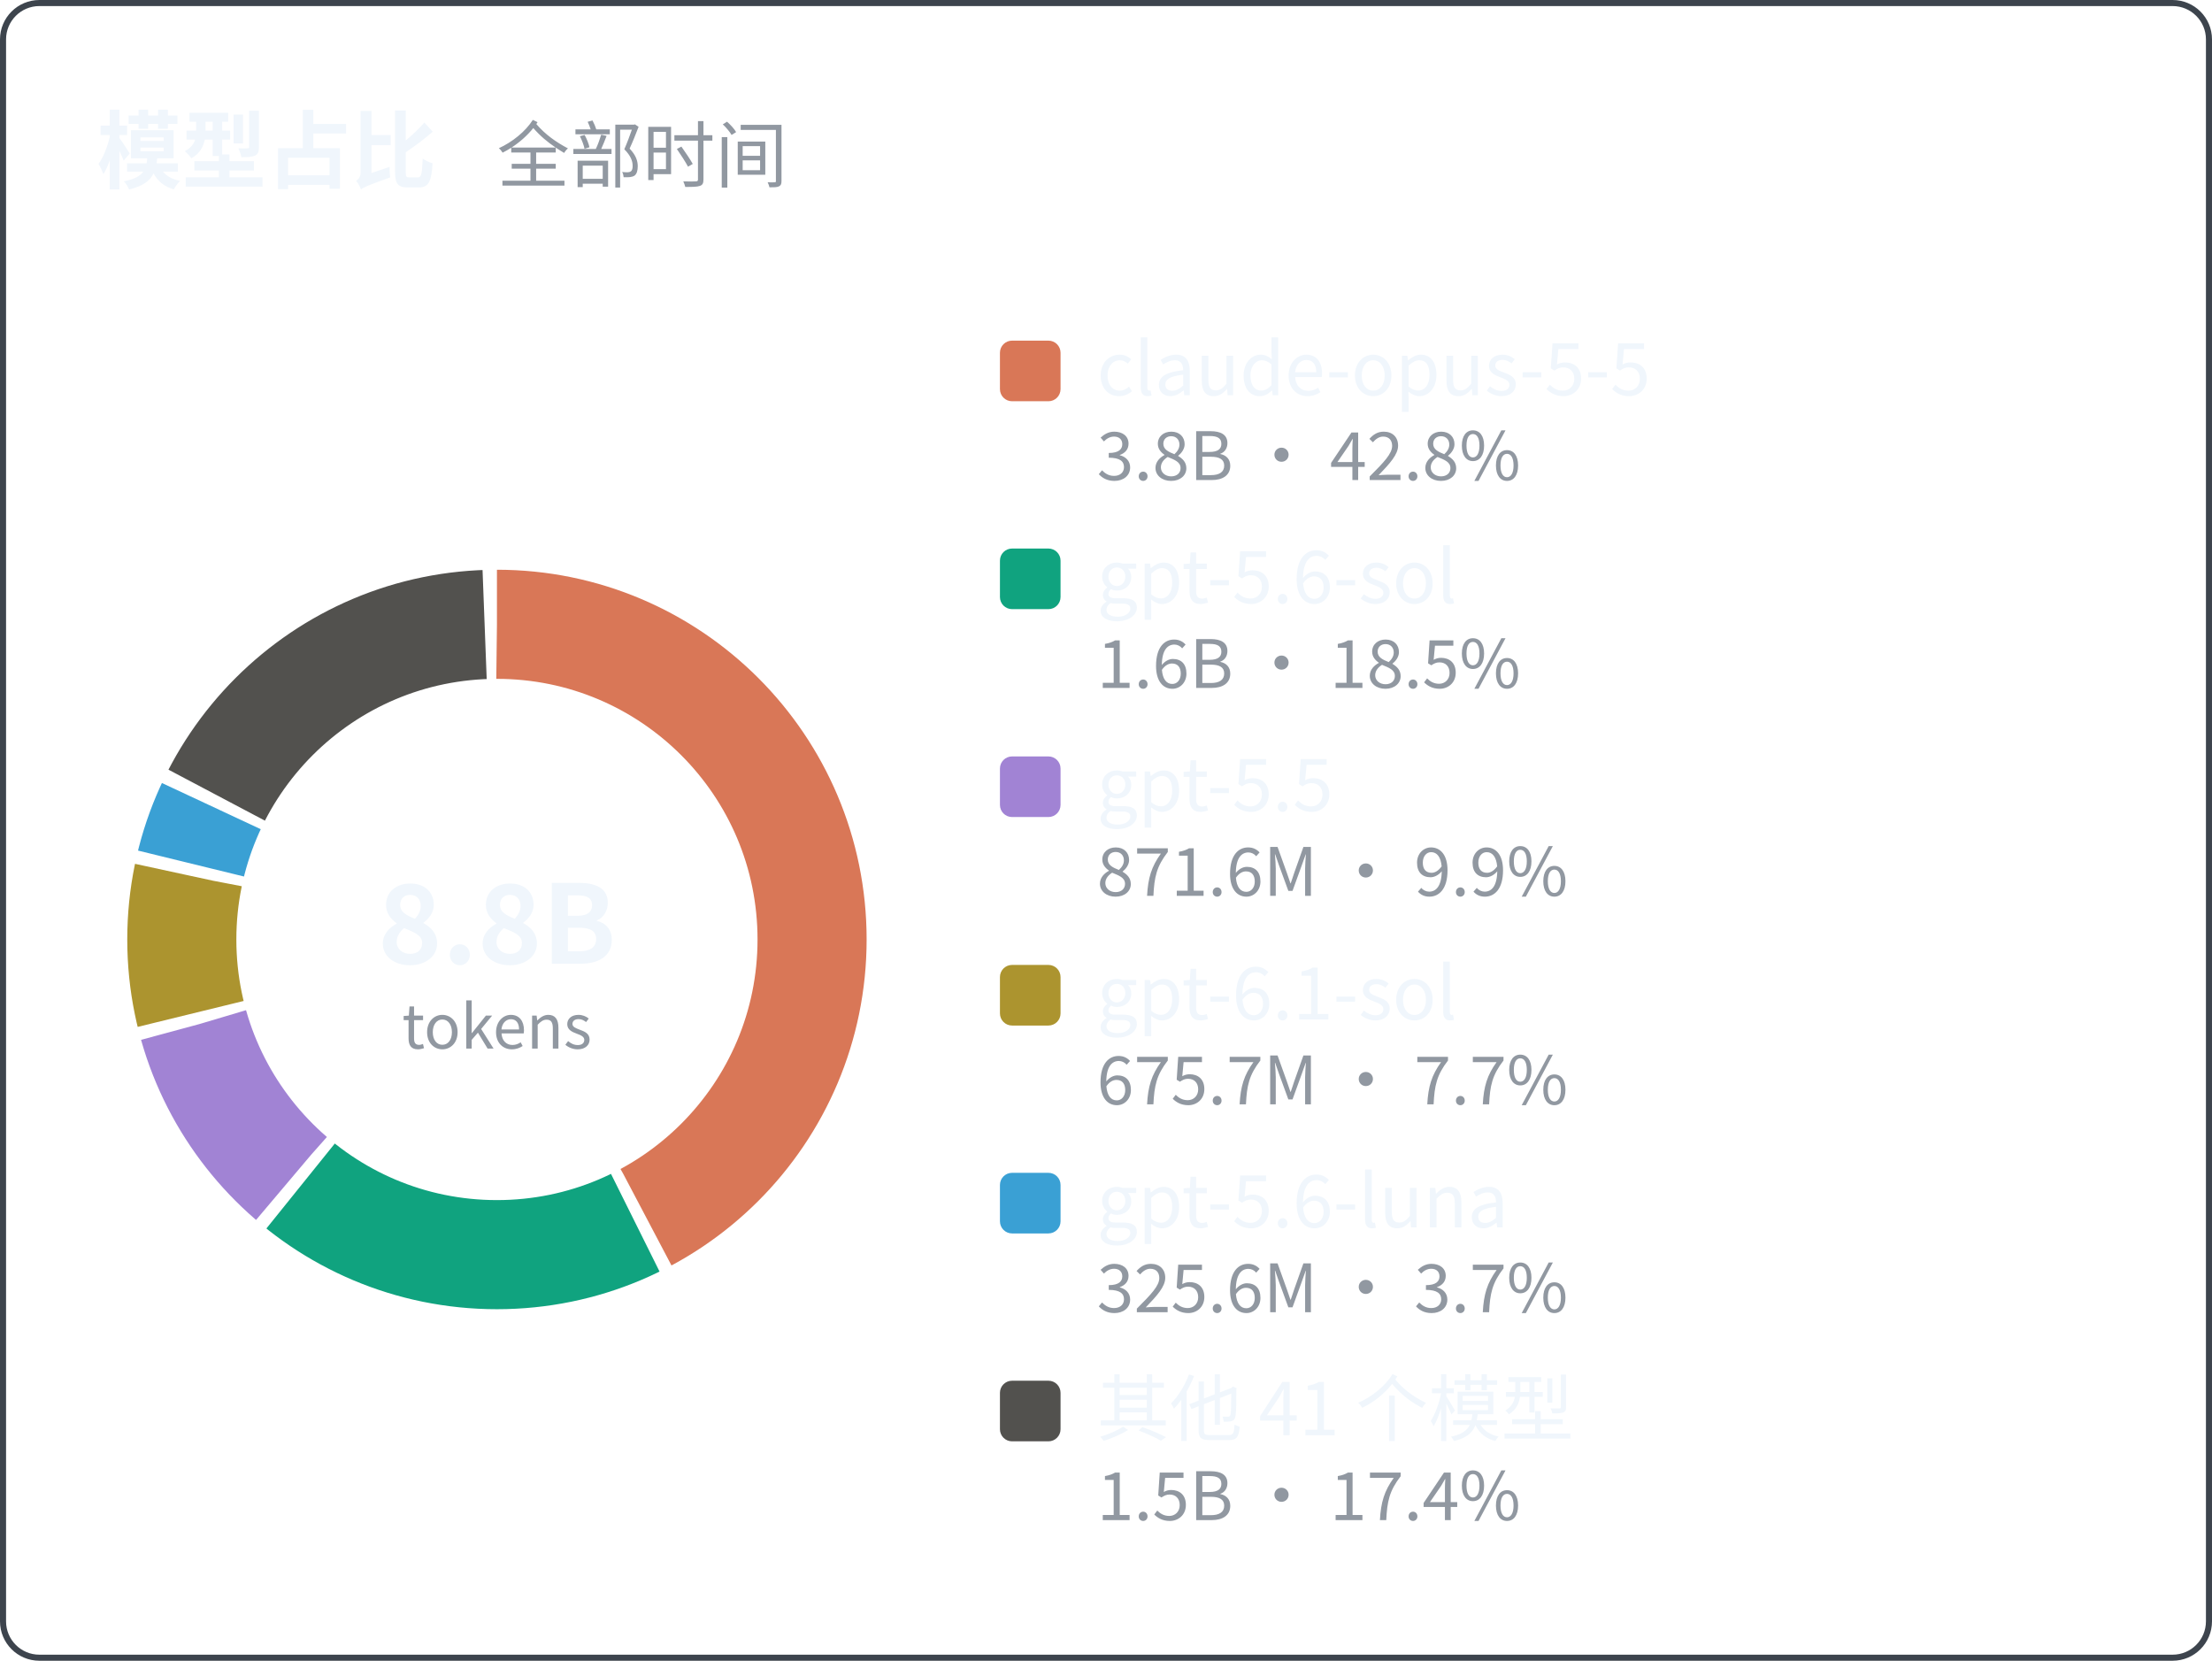
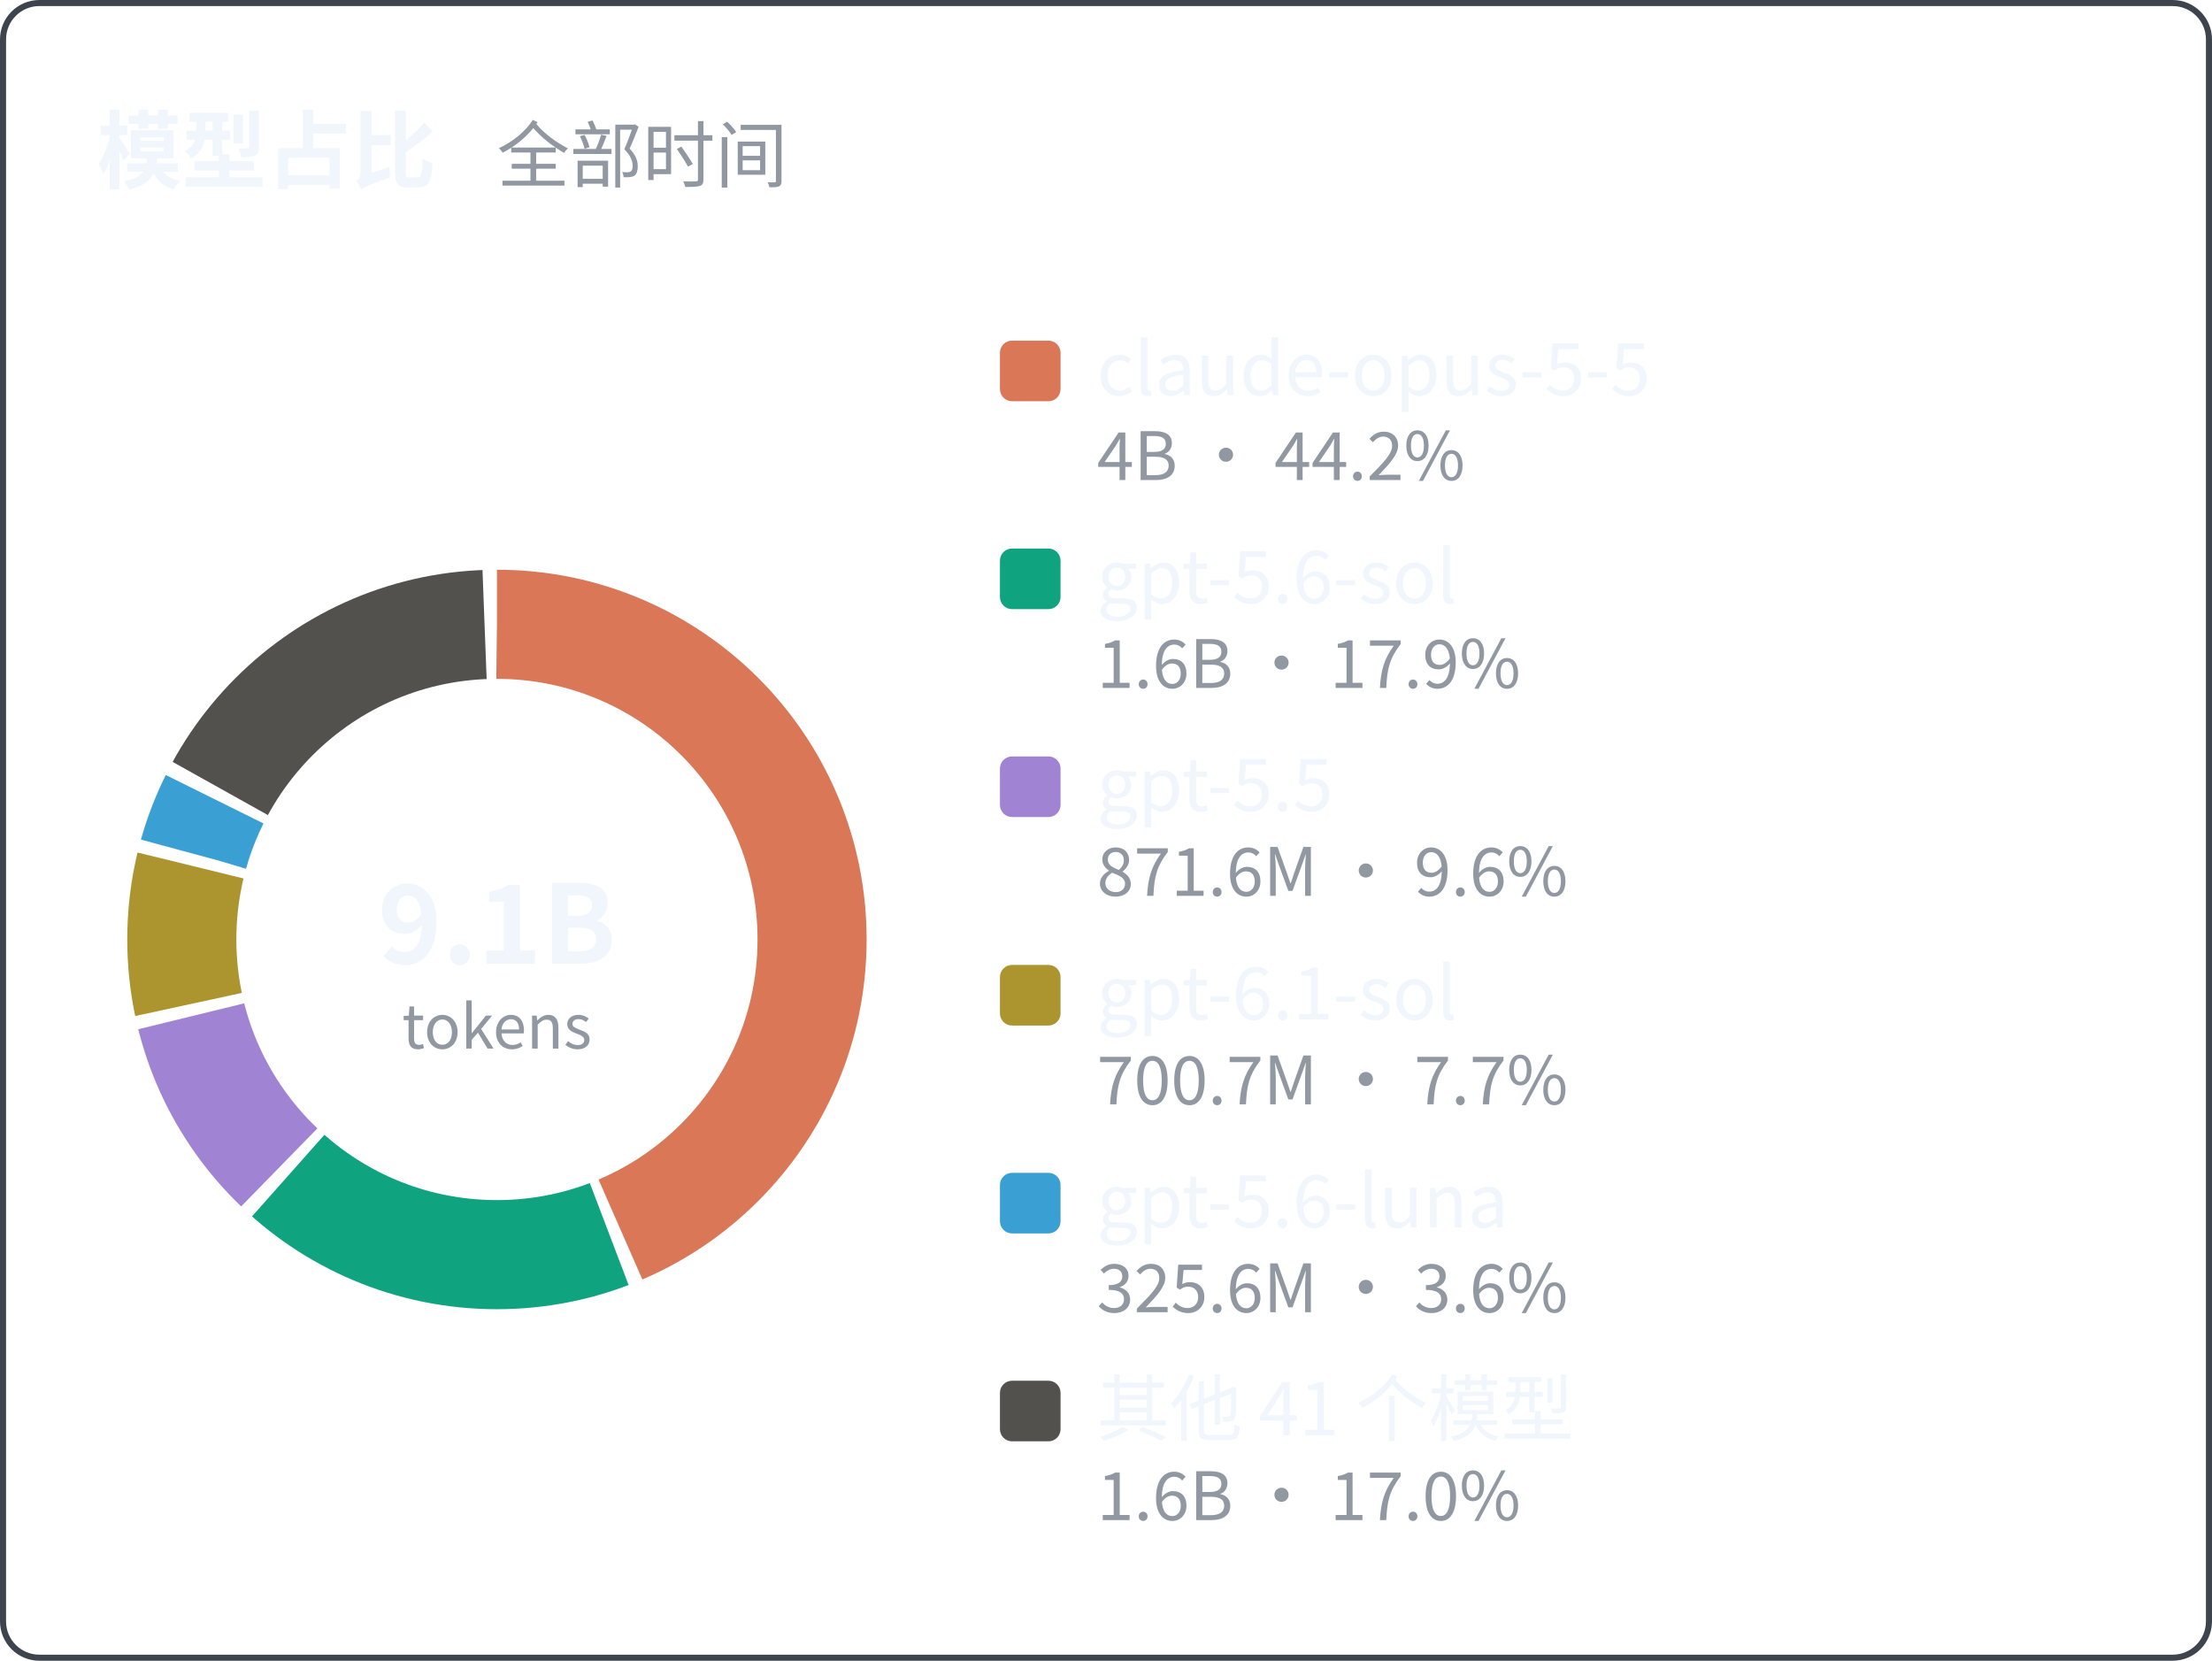
<svg xmlns="http://www.w3.org/2000/svg" width="365" height="274" viewBox="0 0 365 274" font-family="system-ui, -apple-system, 'Segoe UI', 'PingFang SC', 'Microsoft YaHei', 'Noto Sans CJK SC', sans-serif">
  <rect x="0.5" y="0.5" width="364" height="273" rx="6" fill="none" stroke="#3d444d" />
  <text x="16" y="30" font-size="14" font-weight="600" fill="#f0f6fc">模型占比<tspan dx="10" font-size="12" font-weight="400" fill="#9198a1">全部时间</tspan>
  </text>
-   <circle cx="82" cy="155" r="52" fill="none" stroke="#d97757" stroke-width="18" stroke-dasharray="137.75 326.73" stroke-dashoffset="-0.00" transform="rotate(-90 82 155)" />
-   <circle cx="82" cy="155" r="52" fill="none" stroke="#10a37f" stroke-width="18" stroke-dasharray="58.61 326.73" stroke-dashoffset="-139.75" transform="rotate(-90 82 155)" />
-   <circle cx="82" cy="155" r="52" fill="none" stroke="#a183d4" stroke-width="18" stroke-dasharray="30.32 326.73" stroke-dashoffset="-200.36" transform="rotate(-90 82 155)" />
-   <circle cx="82" cy="155" r="52" fill="none" stroke="#ac942f" stroke-width="18" stroke-dasharray="23.05 326.73" stroke-dashoffset="-232.67" transform="rotate(-90 82 155)" />
-   <circle cx="82" cy="155" r="52" fill="none" stroke="#3aa0d4" stroke-width="18" stroke-dasharray="10.07 326.73" stroke-dashoffset="-257.72" transform="rotate(-90 82 155)" />
-   <circle cx="82" cy="155" r="52" fill="none" stroke="#52514e" stroke-width="18" stroke-dasharray="54.93 326.73" stroke-dashoffset="-269.80" transform="rotate(-90 82 155)" />
-   <text x="82" y="159" font-size="18" font-weight="600" text-anchor="middle" fill="#f0f6fc">8.8B</text>
+   <circle cx="82" cy="155" r="52" fill="none" stroke="#d97757" stroke-width="18" stroke-dasharray="142.44 326.73" stroke-dashoffset="-0.00" transform="rotate(-90 82 155)" />
+   <circle cx="82" cy="155" r="52" fill="none" stroke="#10a37f" stroke-width="18" stroke-dasharray="56.59 326.73" stroke-dashoffset="-144.44" transform="rotate(-90 82 155)" />
+   <circle cx="82" cy="155" r="52" fill="none" stroke="#a183d4" stroke-width="18" stroke-dasharray="29.24 326.73" stroke-dashoffset="-203.03" transform="rotate(-90 82 155)" />
+   <circle cx="82" cy="155" r="52" fill="none" stroke="#ac942f" stroke-width="18" stroke-dasharray="23.12 326.73" stroke-dashoffset="-234.27" transform="rotate(-90 82 155)" />
+   <circle cx="82" cy="155" r="52" fill="none" stroke="#3aa0d4" stroke-width="18" stroke-dasharray="9.67 326.73" stroke-dashoffset="-259.38" transform="rotate(-90 82 155)" />
+   <circle cx="82" cy="155" r="52" fill="none" stroke="#52514e" stroke-width="18" stroke-dasharray="53.67 326.73" stroke-dashoffset="-271.05" transform="rotate(-90 82 155)" />
+   <text x="82" y="159" font-size="18" font-weight="600" text-anchor="middle" fill="#f0f6fc">9.1B</text>
  <text x="82" y="173" font-size="10" text-anchor="middle" fill="#9198a1">tokens</text>
  <rect x="165" y="56.2" width="10" height="10" rx="2" fill="#d97757" />
  <text x="181" y="65.2" font-size="12" fill="#f0f6fc">claude-opus-5-5</text>
-   <text x="181" y="79.2" font-size="11" fill="#9198a1">3.8B · 42.8%</text>
+   <text x="181" y="79.2" font-size="11" fill="#9198a1">4B · 44.2%</text>
  <rect x="165" y="90.5" width="10" height="10" rx="2" fill="#10a37f" />
  <text x="181" y="99.5" font-size="12" fill="#f0f6fc">gpt-5.6-sol</text>
-   <text x="181" y="113.5" font-size="11" fill="#9198a1">1.6B · 18.5%</text>
+   <text x="181" y="113.5" font-size="11" fill="#9198a1">1.6B · 17.9%</text>
  <rect x="165" y="124.8" width="10" height="10" rx="2" fill="#a183d4" />
  <text x="181" y="133.8" font-size="12" fill="#f0f6fc">gpt-5.5</text>
-   <text x="181" y="147.8" font-size="11" fill="#9198a1">871.6M · 9.9%</text>
+   <text x="181" y="147.8" font-size="11" fill="#9198a1">871.6M · 9.6%</text>
  <rect x="165" y="159.2" width="10" height="10" rx="2" fill="#ac942f" />
  <text x="181" y="168.2" font-size="12" fill="#f0f6fc">gpt-6.1-sol</text>
-   <text x="181" y="182.2" font-size="11" fill="#9198a1">675.7M · 7.7%</text>
+   <text x="181" y="182.2" font-size="11" fill="#9198a1">700.7M · 7.7%</text>
  <rect x="165" y="193.5" width="10" height="10" rx="2" fill="#3aa0d4" />
  <text x="181" y="202.5" font-size="12" fill="#f0f6fc">gpt-5.6-luna</text>
-   <text x="181" y="216.5" font-size="11" fill="#9198a1">325.6M · 3.7%</text>
+   <text x="181" y="216.5" font-size="11" fill="#9198a1">325.6M · 3.6%</text>
  <rect x="165" y="227.8" width="10" height="10" rx="2" fill="#52514e" />
  <text x="181" y="236.8" font-size="12" fill="#f0f6fc">其他 41 个模型</text>
-   <text x="181" y="250.8" font-size="11" fill="#9198a1">1.5B · 17.4%</text>
+   <text x="181" y="250.8" font-size="11" fill="#9198a1">1.6B · 17.0%</text>
</svg>
